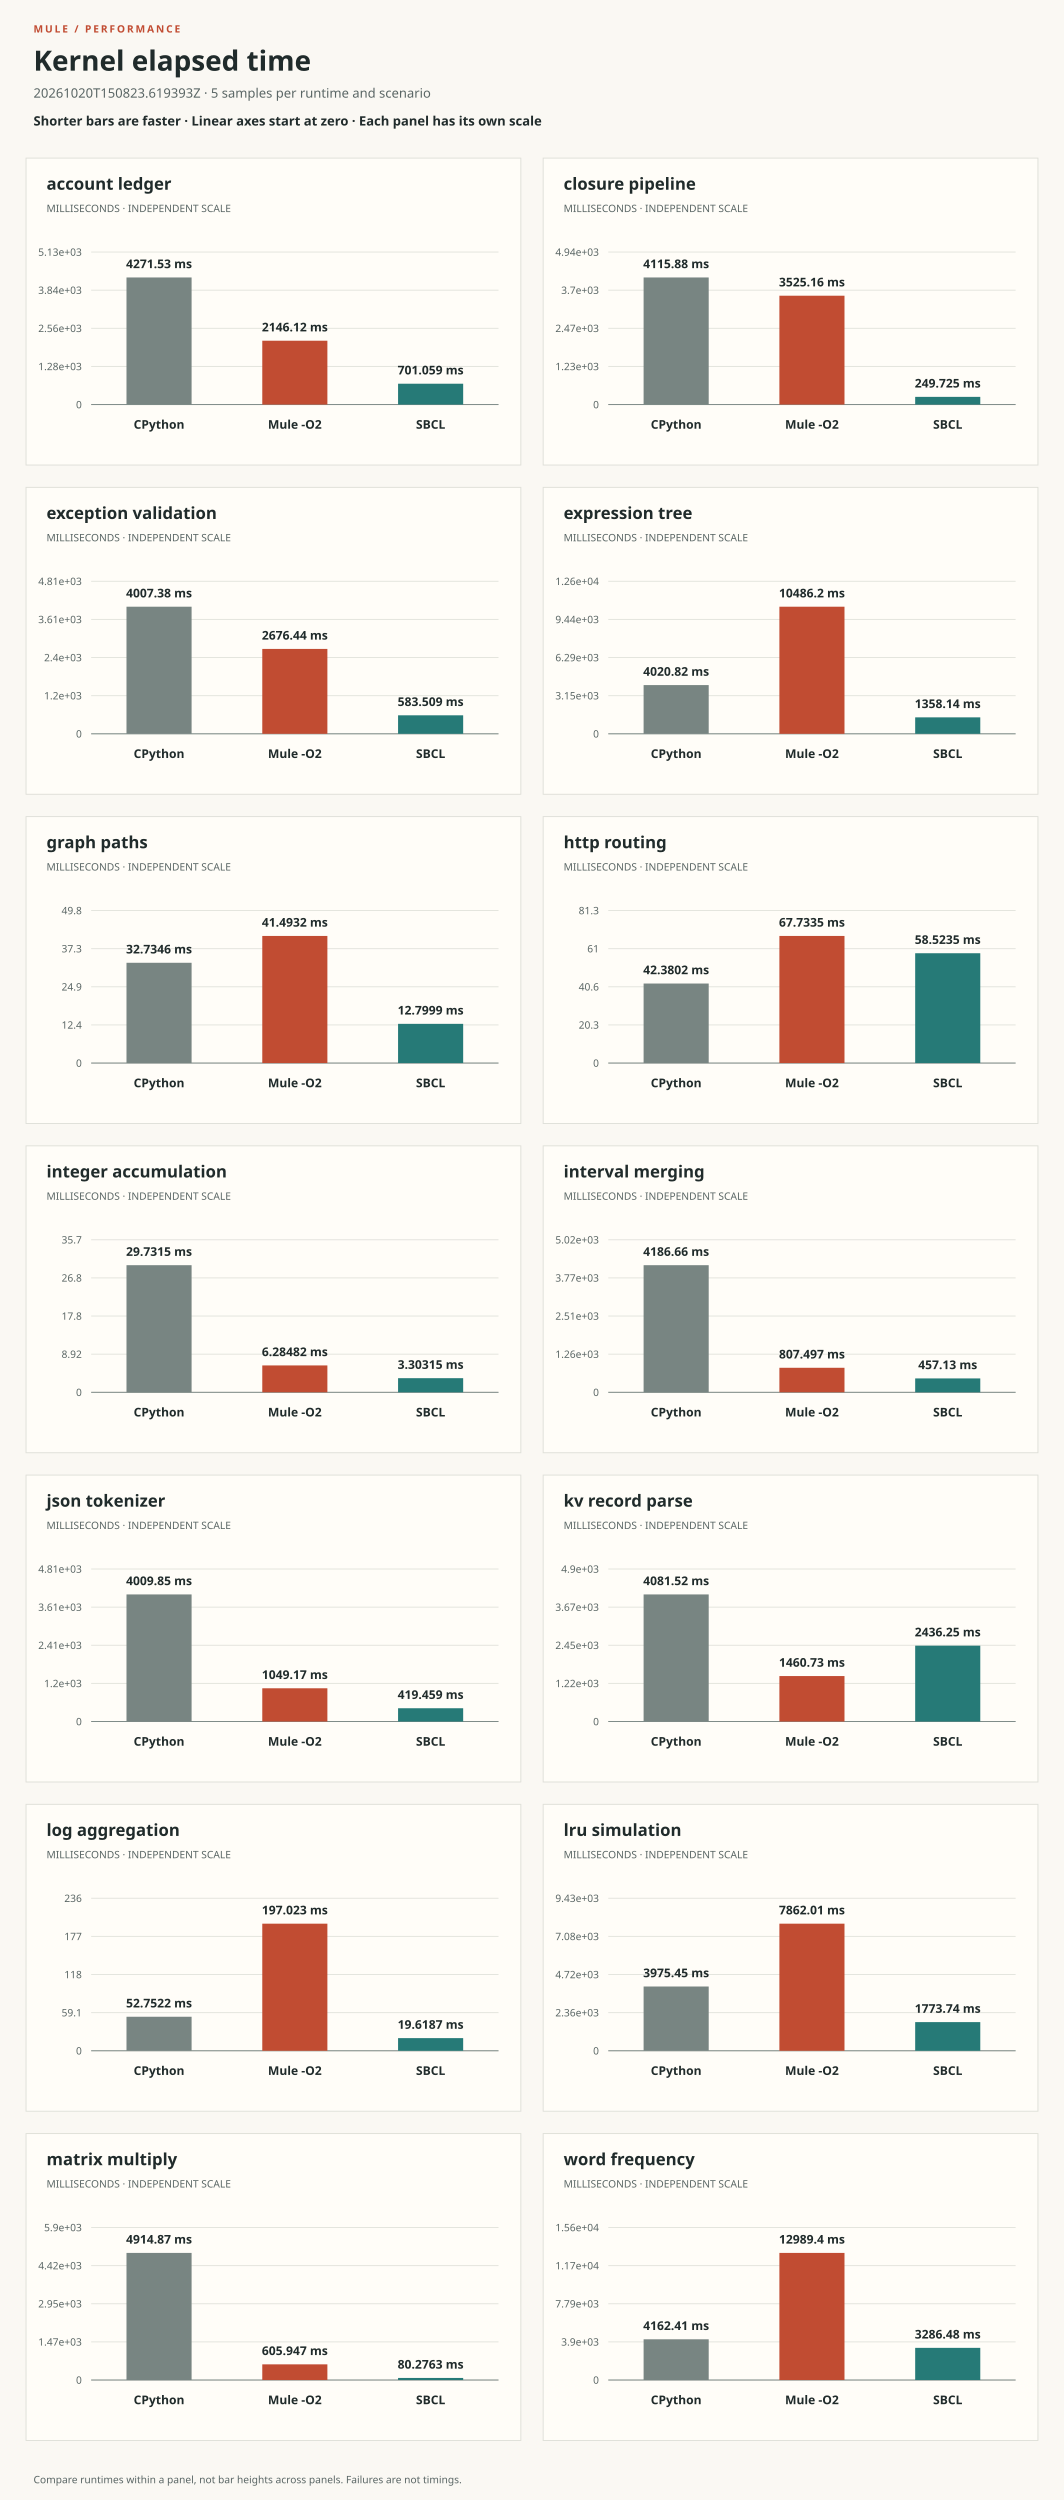
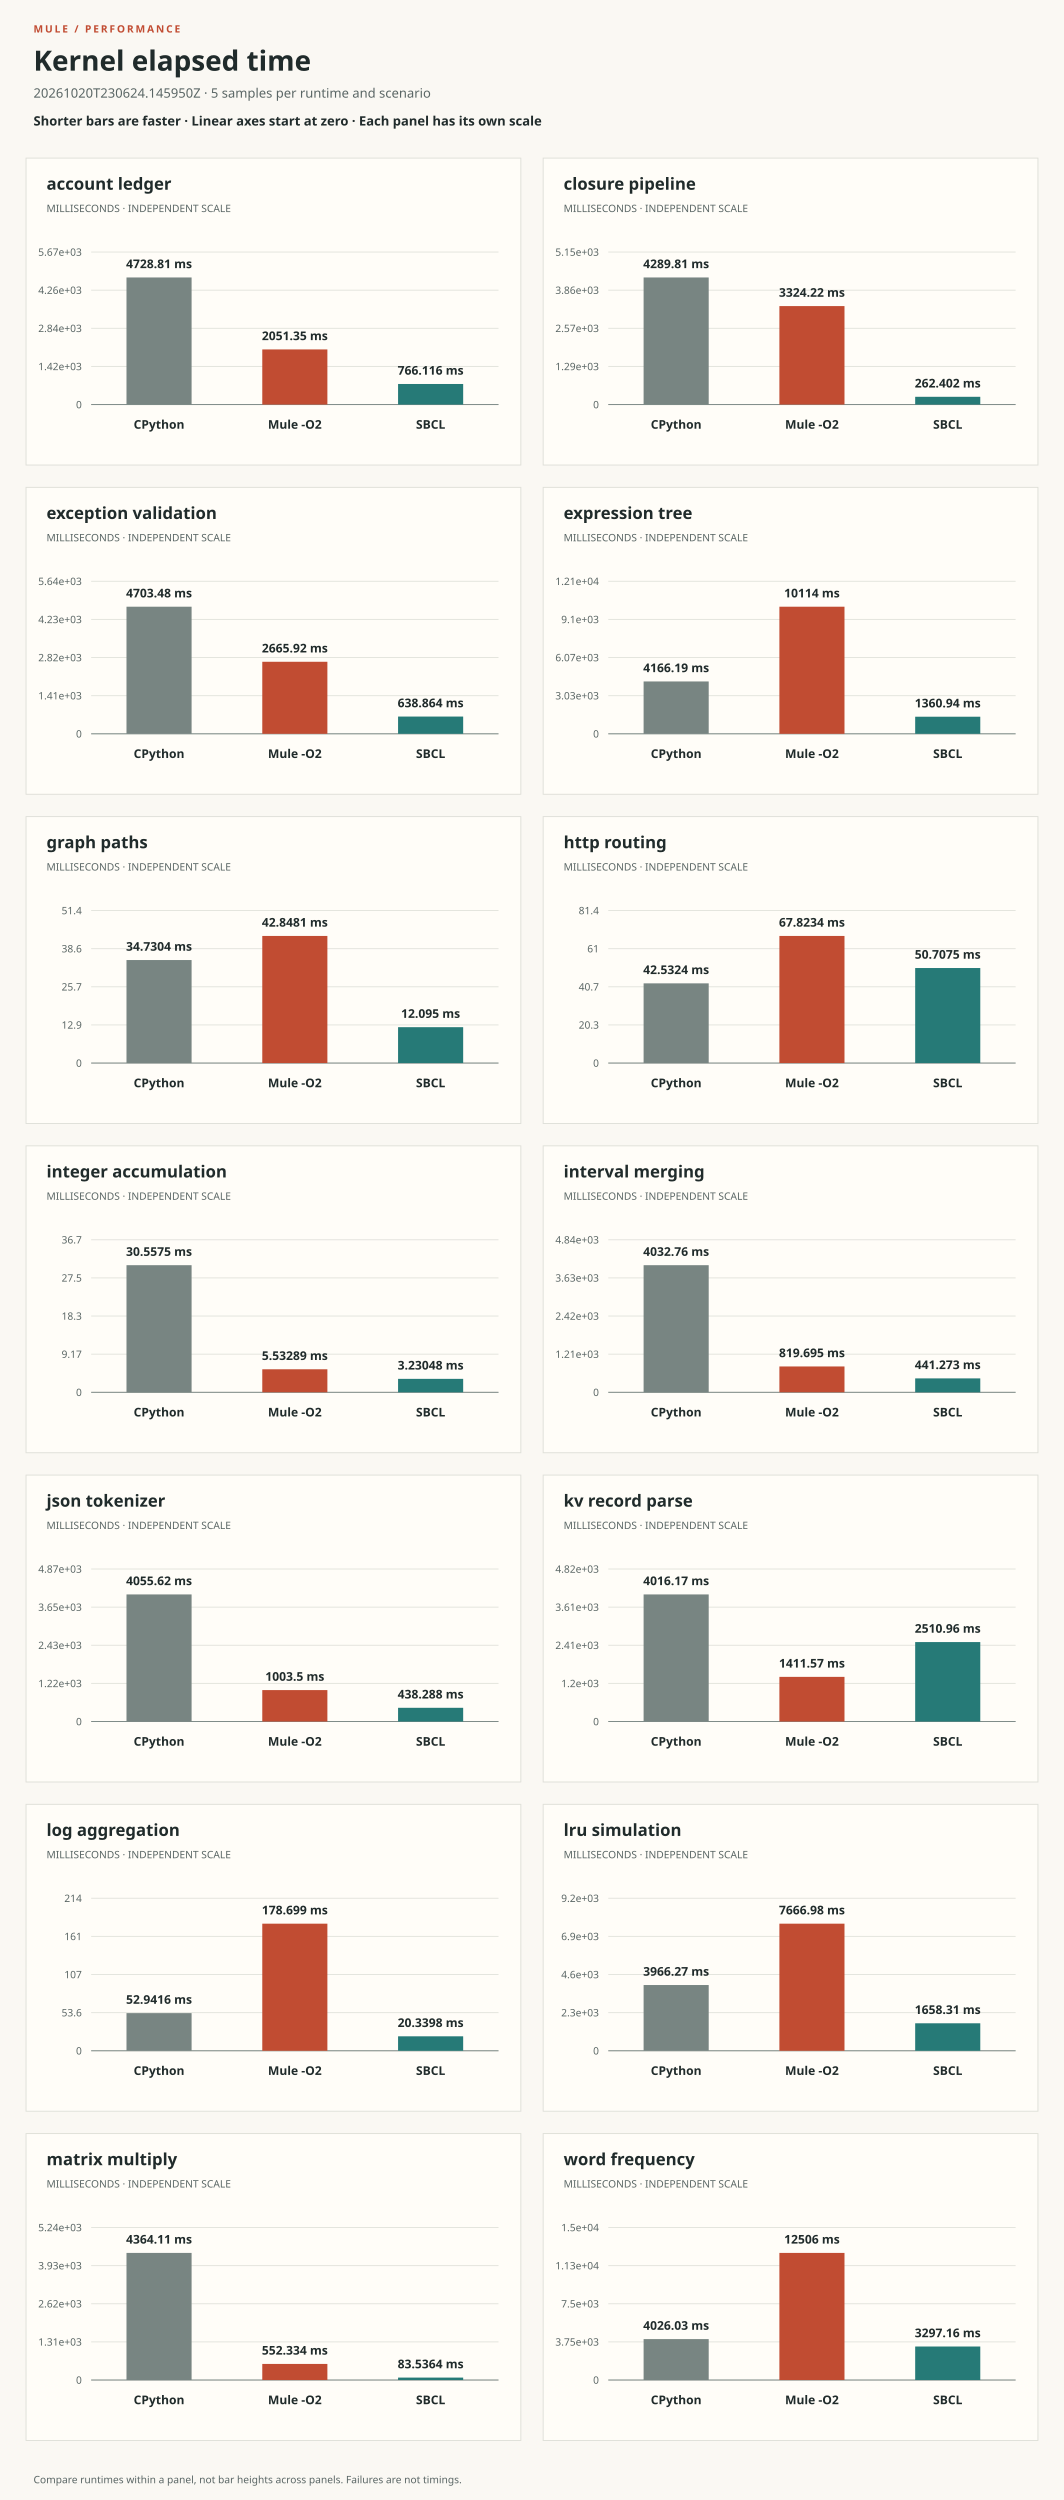
<svg xmlns="http://www.w3.org/2000/svg" viewBox="0 0 1144 2688" role="img" aria-labelledby="title description">
  <rect width="1144" height="2688" fill="#faf8f3" />
  <g font-family="system-ui,sans-serif" fill="#202b2b" font-size="14">
    <text x="36" y="35" font-size="11" font-weight="700" letter-spacing="2" fill="#c14c32">MULE / PERFORMANCE</text>
    <text x="36" y="76" font-size="30" font-weight="650">Kernel elapsed time</text>
-     <text x="36" y="105" fill="#596564">20261020T150823.619393Z · 5 samples per runtime and scenario</text>
+     <text x="36" y="105" fill="#596564">20261020T230624.145950Z · 5 samples per runtime and scenario</text>
    <text x="36" y="135" font-weight="600">Shorter bars are faster · Linear axes start at zero · Each panel has its own scale</text>
    <g data-case="account_ledger">
      <rect x="28" y="170" width="532" height="330" fill="#fffdf8" stroke="#dedfd8" />
      <text x="50" y="204" font-size="18" font-weight="650">account ledger</text>
      <text x="50" y="228" font-size="11" fill="#596564">MILLISECONDS · INDEPENDENT SCALE</text>
      <line x1="98" y1="435.00" x2="536" y2="435.00" stroke="#e2e3dc" />
      <text x="88" y="439.00" font-size="11" fill="#596564" text-anchor="end">0</text>
      <line x1="98" y1="394.00" x2="536" y2="394.00" stroke="#e2e3dc" />
-       <text x="88" y="398.00" font-size="11" fill="#596564" text-anchor="end">1.28e+03</text>
+       <text x="88" y="398.00" font-size="11" fill="#596564" text-anchor="end">1.42e+03</text>
      <line x1="98" y1="353.00" x2="536" y2="353.00" stroke="#e2e3dc" />
-       <text x="88" y="357.00" font-size="11" fill="#596564" text-anchor="end">2.56e+03</text>
+       <text x="88" y="357.00" font-size="11" fill="#596564" text-anchor="end">2.84e+03</text>
      <line x1="98" y1="312.00" x2="536" y2="312.00" stroke="#e2e3dc" />
-       <text x="88" y="316.00" font-size="11" fill="#596564" text-anchor="end">3.84e+03</text>
+       <text x="88" y="316.00" font-size="11" fill="#596564" text-anchor="end">4.26e+03</text>
      <line x1="98" y1="271.00" x2="536" y2="271.00" stroke="#e2e3dc" />
-       <text x="88" y="275.00" font-size="11" fill="#596564" text-anchor="end">5.13e+03</text>
+       <text x="88" y="275.00" font-size="11" fill="#596564" text-anchor="end">5.67e+03</text>
      <line data-zero-y="435" x1="98" y1="435" x2="536" y2="435" stroke="#788582" />
-       <rect data-runtime="cpython" data-ms="4271.5252249035984" x="136.00" y="298.33" width="70.00" height="136.67" fill="#788582" />
-       <text x="171.00" y="288.33" text-anchor="middle" font-size="13" font-weight="650">4271.53 ms</text>
+       <rect data-runtime="cpython" data-ms="4728.8124398328364" x="136.00" y="298.33" width="70.00" height="136.67" fill="#788582" />
+       <text x="171.00" y="288.33" text-anchor="middle" font-size="13" font-weight="650">4728.81 ms</text>
      <text data-runtime="cpython" x="171.00" y="461" text-anchor="middle" font-size="13" font-weight="600">CPython</text>
-       <rect data-runtime="mule-o2" data-ms="2146.1195501033217" x="282.00" y="366.34" width="70.00" height="68.66" fill="#c14c32" />
-       <text x="317.00" y="356.34" text-anchor="middle" font-size="13" font-weight="650">2146.12 ms</text>
+       <rect data-runtime="mule-o2" data-ms="2051.3512869365513" x="282.00" y="375.71" width="70.00" height="59.29" fill="#c14c32" />
+       <text x="317.00" y="365.71" text-anchor="middle" font-size="13" font-weight="650">2051.35 ms</text>
      <text data-runtime="mule-o2" x="317.00" y="461" text-anchor="middle" font-size="13" font-weight="600">Mule -O2</text>
-       <rect data-runtime="sbcl" data-ms="701.05856703594327" x="428.00" y="412.57" width="70.00" height="22.43" fill="#267a77" />
-       <text x="463.00" y="402.57" text-anchor="middle" font-size="13" font-weight="650">701.059 ms</text>
+       <rect data-runtime="sbcl" data-ms="766.11611782573164" x="428.00" y="412.86" width="70.00" height="22.14" fill="#267a77" />
+       <text x="463.00" y="402.86" text-anchor="middle" font-size="13" font-weight="650">766.116 ms</text>
      <text data-runtime="sbcl" x="463.00" y="461" text-anchor="middle" font-size="13" font-weight="600">SBCL</text>
    </g>
    <g data-case="closure_pipeline">
      <rect x="584" y="170" width="532" height="330" fill="#fffdf8" stroke="#dedfd8" />
      <text x="606" y="204" font-size="18" font-weight="650">closure pipeline</text>
      <text x="606" y="228" font-size="11" fill="#596564">MILLISECONDS · INDEPENDENT SCALE</text>
      <line x1="654" y1="435.00" x2="1092" y2="435.00" stroke="#e2e3dc" />
      <text x="644" y="439.00" font-size="11" fill="#596564" text-anchor="end">0</text>
      <line x1="654" y1="394.00" x2="1092" y2="394.00" stroke="#e2e3dc" />
-       <text x="644" y="398.00" font-size="11" fill="#596564" text-anchor="end">1.23e+03</text>
+       <text x="644" y="398.00" font-size="11" fill="#596564" text-anchor="end">1.29e+03</text>
      <line x1="654" y1="353.00" x2="1092" y2="353.00" stroke="#e2e3dc" />
-       <text x="644" y="357.00" font-size="11" fill="#596564" text-anchor="end">2.47e+03</text>
+       <text x="644" y="357.00" font-size="11" fill="#596564" text-anchor="end">2.57e+03</text>
      <line x1="654" y1="312.00" x2="1092" y2="312.00" stroke="#e2e3dc" />
-       <text x="644" y="316.00" font-size="11" fill="#596564" text-anchor="end">3.7e+03</text>
+       <text x="644" y="316.00" font-size="11" fill="#596564" text-anchor="end">3.86e+03</text>
      <line x1="654" y1="271.00" x2="1092" y2="271.00" stroke="#e2e3dc" />
-       <text x="644" y="275.00" font-size="11" fill="#596564" text-anchor="end">4.94e+03</text>
+       <text x="644" y="275.00" font-size="11" fill="#596564" text-anchor="end">5.15e+03</text>
      <line data-zero-y="435" x1="654" y1="435" x2="1092" y2="435" stroke="#788582" />
-       <rect data-runtime="cpython" data-ms="4115.8812739886343" x="692.00" y="298.33" width="70.00" height="136.67" fill="#788582" />
-       <text x="727.00" y="288.33" text-anchor="middle" font-size="13" font-weight="650">4115.88 ms</text>
+       <rect data-runtime="cpython" data-ms="4289.8052709642798" x="692.00" y="298.33" width="70.00" height="136.67" fill="#788582" />
+       <text x="727.00" y="288.33" text-anchor="middle" font-size="13" font-weight="650">4289.81 ms</text>
      <text data-runtime="cpython" x="727.00" y="461" text-anchor="middle" font-size="13" font-weight="600">CPython</text>
-       <rect data-runtime="mule-o2" data-ms="3525.1647389959544" x="838.00" y="317.95" width="70.00" height="117.05" fill="#c14c32" />
-       <text x="873.00" y="307.95" text-anchor="middle" font-size="13" font-weight="650">3525.16 ms</text>
+       <rect data-runtime="mule-o2" data-ms="3324.2221989203244" x="838.00" y="329.10" width="70.00" height="105.90" fill="#c14c32" />
+       <text x="873.00" y="319.10" text-anchor="middle" font-size="13" font-weight="650">3324.22 ms</text>
      <text data-runtime="mule-o2" x="873.00" y="461" text-anchor="middle" font-size="13" font-weight="600">Mule -O2</text>
-       <rect data-runtime="sbcl" data-ms="249.72517718560994" x="984.00" y="426.71" width="70.00" height="8.29" fill="#267a77" />
-       <text x="1019.00" y="416.71" text-anchor="middle" font-size="13" font-weight="650">249.725 ms</text>
+       <rect data-runtime="sbcl" data-ms="262.40209396928549" x="984.00" y="426.64" width="70.00" height="8.36" fill="#267a77" />
+       <text x="1019.00" y="416.64" text-anchor="middle" font-size="13" font-weight="650">262.402 ms</text>
      <text data-runtime="sbcl" x="1019.00" y="461" text-anchor="middle" font-size="13" font-weight="600">SBCL</text>
    </g>
    <g data-case="exception_validation">
      <rect x="28" y="524" width="532" height="330" fill="#fffdf8" stroke="#dedfd8" />
      <text x="50" y="558" font-size="18" font-weight="650">exception validation</text>
      <text x="50" y="582" font-size="11" fill="#596564">MILLISECONDS · INDEPENDENT SCALE</text>
      <line x1="98" y1="789.00" x2="536" y2="789.00" stroke="#e2e3dc" />
      <text x="88" y="793.00" font-size="11" fill="#596564" text-anchor="end">0</text>
      <line x1="98" y1="748.00" x2="536" y2="748.00" stroke="#e2e3dc" />
-       <text x="88" y="752.00" font-size="11" fill="#596564" text-anchor="end">1.2e+03</text>
+       <text x="88" y="752.00" font-size="11" fill="#596564" text-anchor="end">1.41e+03</text>
      <line x1="98" y1="707.00" x2="536" y2="707.00" stroke="#e2e3dc" />
-       <text x="88" y="711.00" font-size="11" fill="#596564" text-anchor="end">2.4e+03</text>
+       <text x="88" y="711.00" font-size="11" fill="#596564" text-anchor="end">2.82e+03</text>
      <line x1="98" y1="666.00" x2="536" y2="666.00" stroke="#e2e3dc" />
-       <text x="88" y="670.00" font-size="11" fill="#596564" text-anchor="end">3.61e+03</text>
+       <text x="88" y="670.00" font-size="11" fill="#596564" text-anchor="end">4.23e+03</text>
      <line x1="98" y1="625.00" x2="536" y2="625.00" stroke="#e2e3dc" />
-       <text x="88" y="629.00" font-size="11" fill="#596564" text-anchor="end">4.81e+03</text>
+       <text x="88" y="629.00" font-size="11" fill="#596564" text-anchor="end">5.64e+03</text>
      <line data-zero-y="789" x1="98" y1="789" x2="536" y2="789" stroke="#788582" />
-       <rect data-runtime="cpython" data-ms="4007.3771451134235" x="136.00" y="652.33" width="70.00" height="136.67" fill="#788582" />
-       <text x="171.00" y="642.33" text-anchor="middle" font-size="13" font-weight="650">4007.38 ms</text>
+       <rect data-runtime="cpython" data-ms="4703.4814020153135" x="136.00" y="652.33" width="70.00" height="136.67" fill="#788582" />
+       <text x="171.00" y="642.33" text-anchor="middle" font-size="13" font-weight="650">4703.48 ms</text>
      <text data-runtime="cpython" x="171.00" y="815" text-anchor="middle" font-size="13" font-weight="600">CPython</text>
-       <rect data-runtime="mule-o2" data-ms="2676.4425758738071" x="282.00" y="697.72" width="70.00" height="91.28" fill="#c14c32" />
-       <text x="317.00" y="687.72" text-anchor="middle" font-size="13" font-weight="650">2676.44 ms</text>
+       <rect data-runtime="mule-o2" data-ms="2665.9192489460111" x="282.00" y="711.54" width="70.00" height="77.46" fill="#c14c32" />
+       <text x="317.00" y="701.54" text-anchor="middle" font-size="13" font-weight="650">2665.92 ms</text>
      <text data-runtime="mule-o2" x="317.00" y="815" text-anchor="middle" font-size="13" font-weight="600">Mule -O2</text>
-       <rect data-runtime="sbcl" data-ms="583.50864611566067" x="428.00" y="769.10" width="70.00" height="19.90" fill="#267a77" />
-       <text x="463.00" y="759.10" text-anchor="middle" font-size="13" font-weight="650">583.509 ms</text>
+       <rect data-runtime="sbcl" data-ms="638.86408088728786" x="428.00" y="770.44" width="70.00" height="18.56" fill="#267a77" />
+       <text x="463.00" y="760.44" text-anchor="middle" font-size="13" font-weight="650">638.864 ms</text>
      <text data-runtime="sbcl" x="463.00" y="815" text-anchor="middle" font-size="13" font-weight="600">SBCL</text>
    </g>
    <g data-case="expression_tree">
      <rect x="584" y="524" width="532" height="330" fill="#fffdf8" stroke="#dedfd8" />
      <text x="606" y="558" font-size="18" font-weight="650">expression tree</text>
      <text x="606" y="582" font-size="11" fill="#596564">MILLISECONDS · INDEPENDENT SCALE</text>
      <line x1="654" y1="789.00" x2="1092" y2="789.00" stroke="#e2e3dc" />
      <text x="644" y="793.00" font-size="11" fill="#596564" text-anchor="end">0</text>
      <line x1="654" y1="748.00" x2="1092" y2="748.00" stroke="#e2e3dc" />
-       <text x="644" y="752.00" font-size="11" fill="#596564" text-anchor="end">3.15e+03</text>
+       <text x="644" y="752.00" font-size="11" fill="#596564" text-anchor="end">3.03e+03</text>
      <line x1="654" y1="707.00" x2="1092" y2="707.00" stroke="#e2e3dc" />
-       <text x="644" y="711.00" font-size="11" fill="#596564" text-anchor="end">6.29e+03</text>
+       <text x="644" y="711.00" font-size="11" fill="#596564" text-anchor="end">6.07e+03</text>
      <line x1="654" y1="666.00" x2="1092" y2="666.00" stroke="#e2e3dc" />
-       <text x="644" y="670.00" font-size="11" fill="#596564" text-anchor="end">9.44e+03</text>
+       <text x="644" y="670.00" font-size="11" fill="#596564" text-anchor="end">9.1e+03</text>
      <line x1="654" y1="625.00" x2="1092" y2="625.00" stroke="#e2e3dc" />
-       <text x="644" y="629.00" font-size="11" fill="#596564" text-anchor="end">1.26e+04</text>
+       <text x="644" y="629.00" font-size="11" fill="#596564" text-anchor="end">1.21e+04</text>
      <line data-zero-y="789" x1="654" y1="789" x2="1092" y2="789" stroke="#788582" />
-       <rect data-runtime="cpython" data-ms="4020.8172630518675" x="692.00" y="736.60" width="70.00" height="52.40" fill="#788582" />
-       <text x="727.00" y="726.60" text-anchor="middle" font-size="13" font-weight="650">4020.82 ms</text>
+       <rect data-runtime="cpython" data-ms="4166.1855271086097" x="692.00" y="732.70" width="70.00" height="56.30" fill="#788582" />
+       <text x="727.00" y="722.70" text-anchor="middle" font-size="13" font-weight="650">4166.19 ms</text>
      <text data-runtime="cpython" x="727.00" y="815" text-anchor="middle" font-size="13" font-weight="600">CPython</text>
-       <rect data-runtime="mule-o2" data-ms="10486.167148919776" x="838.00" y="652.33" width="70.00" height="136.67" fill="#c14c32" />
-       <text x="873.00" y="642.33" text-anchor="middle" font-size="13" font-weight="650">10486.2 ms</text>
+       <rect data-runtime="mule-o2" data-ms="10113.988535944372" x="838.00" y="652.33" width="70.00" height="136.67" fill="#c14c32" />
+       <text x="873.00" y="642.33" text-anchor="middle" font-size="13" font-weight="650">10114 ms</text>
      <text data-runtime="mule-o2" x="873.00" y="815" text-anchor="middle" font-size="13" font-weight="600">Mule -O2</text>
-       <rect data-runtime="sbcl" data-ms="1358.1381370313466" x="984.00" y="771.30" width="70.00" height="17.70" fill="#267a77" />
-       <text x="1019.00" y="761.30" text-anchor="middle" font-size="13" font-weight="650">1358.14 ms</text>
+       <rect data-runtime="sbcl" data-ms="1360.9363189898431" x="984.00" y="770.61" width="70.00" height="18.39" fill="#267a77" />
+       <text x="1019.00" y="760.61" text-anchor="middle" font-size="13" font-weight="650">1360.94 ms</text>
      <text data-runtime="sbcl" x="1019.00" y="815" text-anchor="middle" font-size="13" font-weight="600">SBCL</text>
    </g>
    <g data-case="graph_paths">
      <rect x="28" y="878" width="532" height="330" fill="#fffdf8" stroke="#dedfd8" />
      <text x="50" y="912" font-size="18" font-weight="650">graph paths</text>
      <text x="50" y="936" font-size="11" fill="#596564">MILLISECONDS · INDEPENDENT SCALE</text>
      <line x1="98" y1="1143.00" x2="536" y2="1143.00" stroke="#e2e3dc" />
      <text x="88" y="1147.00" font-size="11" fill="#596564" text-anchor="end">0</text>
      <line x1="98" y1="1102.00" x2="536" y2="1102.00" stroke="#e2e3dc" />
-       <text x="88" y="1106.00" font-size="11" fill="#596564" text-anchor="end">12.4</text>
+       <text x="88" y="1106.00" font-size="11" fill="#596564" text-anchor="end">12.9</text>
      <line x1="98" y1="1061.00" x2="536" y2="1061.00" stroke="#e2e3dc" />
-       <text x="88" y="1065.00" font-size="11" fill="#596564" text-anchor="end">24.9</text>
+       <text x="88" y="1065.00" font-size="11" fill="#596564" text-anchor="end">25.7</text>
      <line x1="98" y1="1020.00" x2="536" y2="1020.00" stroke="#e2e3dc" />
-       <text x="88" y="1024.00" font-size="11" fill="#596564" text-anchor="end">37.3</text>
+       <text x="88" y="1024.00" font-size="11" fill="#596564" text-anchor="end">38.6</text>
      <line x1="98" y1="979.00" x2="536" y2="979.00" stroke="#e2e3dc" />
-       <text x="88" y="983.00" font-size="11" fill="#596564" text-anchor="end">49.8</text>
+       <text x="88" y="983.00" font-size="11" fill="#596564" text-anchor="end">51.4</text>
      <line data-zero-y="1143" x1="98" y1="1143" x2="536" y2="1143" stroke="#788582" />
-       <rect data-runtime="cpython" data-ms="32.734593842178583" x="136.00" y="1035.18" width="70.00" height="107.82" fill="#788582" />
-       <text x="171.00" y="1025.18" text-anchor="middle" font-size="13" font-weight="650">32.7346 ms</text>
+       <rect data-runtime="cpython" data-ms="34.730419982224703" x="136.00" y="1032.23" width="70.00" height="110.77" fill="#788582" />
+       <text x="171.00" y="1022.23" text-anchor="middle" font-size="13" font-weight="650">34.7304 ms</text>
      <text data-runtime="cpython" x="171.00" y="1169" text-anchor="middle" font-size="13" font-weight="600">CPython</text>
-       <rect data-runtime="mule-o2" data-ms="41.493166936561465" x="282.00" y="1006.33" width="70.00" height="136.67" fill="#c14c32" />
-       <text x="317.00" y="996.33" text-anchor="middle" font-size="13" font-weight="650">41.4932 ms</text>
+       <rect data-runtime="mule-o2" data-ms="42.848066193982959" x="282.00" y="1006.33" width="70.00" height="136.67" fill="#c14c32" />
+       <text x="317.00" y="996.33" text-anchor="middle" font-size="13" font-weight="650">42.8481 ms</text>
      <text data-runtime="mule-o2" x="317.00" y="1169" text-anchor="middle" font-size="13" font-weight="600">Mule -O2</text>
-       <rect data-runtime="sbcl" data-ms="12.799874180927873" x="428.00" y="1100.84" width="70.00" height="42.16" fill="#267a77" />
-       <text x="463.00" y="1090.84" text-anchor="middle" font-size="13" font-weight="650">12.7999 ms</text>
+       <rect data-runtime="sbcl" data-ms="12.094964971765876" x="428.00" y="1104.42" width="70.00" height="38.58" fill="#267a77" />
+       <text x="463.00" y="1094.42" text-anchor="middle" font-size="13" font-weight="650">12.095 ms</text>
      <text data-runtime="sbcl" x="463.00" y="1169" text-anchor="middle" font-size="13" font-weight="600">SBCL</text>
    </g>
    <g data-case="http_routing">
      <rect x="584" y="878" width="532" height="330" fill="#fffdf8" stroke="#dedfd8" />
      <text x="606" y="912" font-size="18" font-weight="650">http routing</text>
      <text x="606" y="936" font-size="11" fill="#596564">MILLISECONDS · INDEPENDENT SCALE</text>
      <line x1="654" y1="1143.00" x2="1092" y2="1143.00" stroke="#e2e3dc" />
      <text x="644" y="1147.00" font-size="11" fill="#596564" text-anchor="end">0</text>
      <line x1="654" y1="1102.00" x2="1092" y2="1102.00" stroke="#e2e3dc" />
      <text x="644" y="1106.00" font-size="11" fill="#596564" text-anchor="end">20.3</text>
      <line x1="654" y1="1061.00" x2="1092" y2="1061.00" stroke="#e2e3dc" />
-       <text x="644" y="1065.00" font-size="11" fill="#596564" text-anchor="end">40.6</text>
+       <text x="644" y="1065.00" font-size="11" fill="#596564" text-anchor="end">40.7</text>
      <line x1="654" y1="1020.00" x2="1092" y2="1020.00" stroke="#e2e3dc" />
      <text x="644" y="1024.00" font-size="11" fill="#596564" text-anchor="end">61</text>
      <line x1="654" y1="979.00" x2="1092" y2="979.00" stroke="#e2e3dc" />
-       <text x="644" y="983.00" font-size="11" fill="#596564" text-anchor="end">81.3</text>
+       <text x="644" y="983.00" font-size="11" fill="#596564" text-anchor="end">81.4</text>
      <line data-zero-y="1143" x1="654" y1="1143" x2="1092" y2="1143" stroke="#788582" />
-       <rect data-runtime="cpython" data-ms="42.380159953609109" x="692.00" y="1057.49" width="70.00" height="85.51" fill="#788582" />
-       <text x="727.00" y="1047.49" text-anchor="middle" font-size="13" font-weight="650">42.3802 ms</text>
+       <rect data-runtime="cpython" data-ms="42.532376013696194" x="692.00" y="1057.30" width="70.00" height="85.70" fill="#788582" />
+       <text x="727.00" y="1047.30" text-anchor="middle" font-size="13" font-weight="650">42.5324 ms</text>
      <text data-runtime="cpython" x="727.00" y="1169" text-anchor="middle" font-size="13" font-weight="600">CPython</text>
-       <rect data-runtime="mule-o2" data-ms="67.733515985310078" x="838.00" y="1006.33" width="70.00" height="136.67" fill="#c14c32" />
-       <text x="873.00" y="996.33" text-anchor="middle" font-size="13" font-weight="650">67.7335 ms</text>
+       <rect data-runtime="mule-o2" data-ms="67.823413060978055" x="838.00" y="1006.33" width="70.00" height="136.67" fill="#c14c32" />
+       <text x="873.00" y="996.33" text-anchor="middle" font-size="13" font-weight="650">67.8234 ms</text>
      <text data-runtime="mule-o2" x="873.00" y="1169" text-anchor="middle" font-size="13" font-weight="600">Mule -O2</text>
-       <rect data-runtime="sbcl" data-ms="58.523527113720775" x="984.00" y="1024.92" width="70.00" height="118.08" fill="#267a77" />
-       <text x="1019.00" y="1014.92" text-anchor="middle" font-size="13" font-weight="650">58.5235 ms</text>
+       <rect data-runtime="sbcl" data-ms="50.707518123090267" x="984.00" y="1040.82" width="70.00" height="102.18" fill="#267a77" />
+       <text x="1019.00" y="1030.82" text-anchor="middle" font-size="13" font-weight="650">50.7075 ms</text>
      <text data-runtime="sbcl" x="1019.00" y="1169" text-anchor="middle" font-size="13" font-weight="600">SBCL</text>
    </g>
    <g data-case="integer_accumulation">
      <rect x="28" y="1232" width="532" height="330" fill="#fffdf8" stroke="#dedfd8" />
      <text x="50" y="1266" font-size="18" font-weight="650">integer accumulation</text>
      <text x="50" y="1290" font-size="11" fill="#596564">MILLISECONDS · INDEPENDENT SCALE</text>
      <line x1="98" y1="1497.00" x2="536" y2="1497.00" stroke="#e2e3dc" />
      <text x="88" y="1501.00" font-size="11" fill="#596564" text-anchor="end">0</text>
      <line x1="98" y1="1456.00" x2="536" y2="1456.00" stroke="#e2e3dc" />
-       <text x="88" y="1460.00" font-size="11" fill="#596564" text-anchor="end">8.92</text>
+       <text x="88" y="1460.00" font-size="11" fill="#596564" text-anchor="end">9.17</text>
      <line x1="98" y1="1415.00" x2="536" y2="1415.00" stroke="#e2e3dc" />
-       <text x="88" y="1419.00" font-size="11" fill="#596564" text-anchor="end">17.8</text>
+       <text x="88" y="1419.00" font-size="11" fill="#596564" text-anchor="end">18.3</text>
      <line x1="98" y1="1374.00" x2="536" y2="1374.00" stroke="#e2e3dc" />
-       <text x="88" y="1378.00" font-size="11" fill="#596564" text-anchor="end">26.8</text>
+       <text x="88" y="1378.00" font-size="11" fill="#596564" text-anchor="end">27.5</text>
      <line x1="98" y1="1333.00" x2="536" y2="1333.00" stroke="#e2e3dc" />
-       <text x="88" y="1337.00" font-size="11" fill="#596564" text-anchor="end">35.7</text>
+       <text x="88" y="1337.00" font-size="11" fill="#596564" text-anchor="end">36.7</text>
      <line data-zero-y="1497" x1="98" y1="1497" x2="536" y2="1497" stroke="#788582" />
-       <rect data-runtime="cpython" data-ms="29.731521150097251" x="136.00" y="1360.33" width="70.00" height="136.67" fill="#788582" />
-       <text x="171.00" y="1350.33" text-anchor="middle" font-size="13" font-weight="650">29.7315 ms</text>
+       <rect data-runtime="cpython" data-ms="30.557464808225632" x="136.00" y="1360.33" width="70.00" height="136.67" fill="#788582" />
+       <text x="171.00" y="1350.33" text-anchor="middle" font-size="13" font-weight="650">30.5575 ms</text>
      <text data-runtime="cpython" x="171.00" y="1523" text-anchor="middle" font-size="13" font-weight="600">CPython</text>
-       <rect data-runtime="mule-o2" data-ms="6.2848208472132683" x="282.00" y="1468.11" width="70.00" height="28.89" fill="#c14c32" />
-       <text x="317.00" y="1458.11" text-anchor="middle" font-size="13" font-weight="650">6.28482 ms</text>
+       <rect data-runtime="mule-o2" data-ms="5.5328861344605684" x="282.00" y="1472.25" width="70.00" height="24.75" fill="#c14c32" />
+       <text x="317.00" y="1462.25" text-anchor="middle" font-size="13" font-weight="650">5.53289 ms</text>
      <text data-runtime="mule-o2" x="317.00" y="1523" text-anchor="middle" font-size="13" font-weight="600">Mule -O2</text>
-       <rect data-runtime="sbcl" data-ms="3.3031469210982323" x="428.00" y="1481.82" width="70.00" height="15.18" fill="#267a77" />
-       <text x="463.00" y="1471.82" text-anchor="middle" font-size="13" font-weight="650">3.30315 ms</text>
+       <rect data-runtime="sbcl" data-ms="3.2304751221090555" x="428.00" y="1482.55" width="70.00" height="14.45" fill="#267a77" />
+       <text x="463.00" y="1472.55" text-anchor="middle" font-size="13" font-weight="650">3.23048 ms</text>
      <text data-runtime="sbcl" x="463.00" y="1523" text-anchor="middle" font-size="13" font-weight="600">SBCL</text>
    </g>
    <g data-case="interval_merging">
      <rect x="584" y="1232" width="532" height="330" fill="#fffdf8" stroke="#dedfd8" />
      <text x="606" y="1266" font-size="18" font-weight="650">interval merging</text>
      <text x="606" y="1290" font-size="11" fill="#596564">MILLISECONDS · INDEPENDENT SCALE</text>
      <line x1="654" y1="1497.00" x2="1092" y2="1497.00" stroke="#e2e3dc" />
      <text x="644" y="1501.00" font-size="11" fill="#596564" text-anchor="end">0</text>
      <line x1="654" y1="1456.00" x2="1092" y2="1456.00" stroke="#e2e3dc" />
-       <text x="644" y="1460.00" font-size="11" fill="#596564" text-anchor="end">1.26e+03</text>
+       <text x="644" y="1460.00" font-size="11" fill="#596564" text-anchor="end">1.21e+03</text>
      <line x1="654" y1="1415.00" x2="1092" y2="1415.00" stroke="#e2e3dc" />
-       <text x="644" y="1419.00" font-size="11" fill="#596564" text-anchor="end">2.51e+03</text>
+       <text x="644" y="1419.00" font-size="11" fill="#596564" text-anchor="end">2.42e+03</text>
      <line x1="654" y1="1374.00" x2="1092" y2="1374.00" stroke="#e2e3dc" />
-       <text x="644" y="1378.00" font-size="11" fill="#596564" text-anchor="end">3.77e+03</text>
+       <text x="644" y="1378.00" font-size="11" fill="#596564" text-anchor="end">3.63e+03</text>
      <line x1="654" y1="1333.00" x2="1092" y2="1333.00" stroke="#e2e3dc" />
-       <text x="644" y="1337.00" font-size="11" fill="#596564" text-anchor="end">5.02e+03</text>
+       <text x="644" y="1337.00" font-size="11" fill="#596564" text-anchor="end">4.84e+03</text>
      <line data-zero-y="1497" x1="654" y1="1497" x2="1092" y2="1497" stroke="#788582" />
-       <rect data-runtime="cpython" data-ms="4186.6637249477208" x="692.00" y="1360.33" width="70.00" height="136.67" fill="#788582" />
-       <text x="727.00" y="1350.33" text-anchor="middle" font-size="13" font-weight="650">4186.66 ms</text>
+       <rect data-runtime="cpython" data-ms="4032.7565597835928" x="692.00" y="1360.33" width="70.00" height="136.67" fill="#788582" />
+       <text x="727.00" y="1350.33" text-anchor="middle" font-size="13" font-weight="650">4032.76 ms</text>
      <text data-runtime="cpython" x="727.00" y="1523" text-anchor="middle" font-size="13" font-weight="600">CPython</text>
-       <rect data-runtime="mule-o2" data-ms="807.49672302044928" x="838.00" y="1470.64" width="70.00" height="26.36" fill="#c14c32" />
-       <text x="873.00" y="1460.64" text-anchor="middle" font-size="13" font-weight="650">807.497 ms</text>
+       <rect data-runtime="mule-o2" data-ms="819.69534186646342" x="838.00" y="1469.22" width="70.00" height="27.78" fill="#c14c32" />
+       <text x="873.00" y="1459.22" text-anchor="middle" font-size="13" font-weight="650">819.695 ms</text>
      <text data-runtime="mule-o2" x="873.00" y="1523" text-anchor="middle" font-size="13" font-weight="600">Mule -O2</text>
-       <rect data-runtime="sbcl" data-ms="457.1304100099951" x="984.00" y="1482.08" width="70.00" height="14.92" fill="#267a77" />
-       <text x="1019.00" y="1472.08" text-anchor="middle" font-size="13" font-weight="650">457.13 ms</text>
+       <rect data-runtime="sbcl" data-ms="441.2732869386673" x="984.00" y="1482.05" width="70.00" height="14.95" fill="#267a77" />
+       <text x="1019.00" y="1472.05" text-anchor="middle" font-size="13" font-weight="650">441.273 ms</text>
      <text data-runtime="sbcl" x="1019.00" y="1523" text-anchor="middle" font-size="13" font-weight="600">SBCL</text>
    </g>
    <g data-case="json_tokenizer">
      <rect x="28" y="1586" width="532" height="330" fill="#fffdf8" stroke="#dedfd8" />
      <text x="50" y="1620" font-size="18" font-weight="650">json tokenizer</text>
      <text x="50" y="1644" font-size="11" fill="#596564">MILLISECONDS · INDEPENDENT SCALE</text>
      <line x1="98" y1="1851.00" x2="536" y2="1851.00" stroke="#e2e3dc" />
      <text x="88" y="1855.00" font-size="11" fill="#596564" text-anchor="end">0</text>
      <line x1="98" y1="1810.00" x2="536" y2="1810.00" stroke="#e2e3dc" />
-       <text x="88" y="1814.00" font-size="11" fill="#596564" text-anchor="end">1.2e+03</text>
+       <text x="88" y="1814.00" font-size="11" fill="#596564" text-anchor="end">1.22e+03</text>
      <line x1="98" y1="1769.00" x2="536" y2="1769.00" stroke="#e2e3dc" />
-       <text x="88" y="1773.00" font-size="11" fill="#596564" text-anchor="end">2.41e+03</text>
+       <text x="88" y="1773.00" font-size="11" fill="#596564" text-anchor="end">2.43e+03</text>
      <line x1="98" y1="1728.00" x2="536" y2="1728.00" stroke="#e2e3dc" />
-       <text x="88" y="1732.00" font-size="11" fill="#596564" text-anchor="end">3.61e+03</text>
+       <text x="88" y="1732.00" font-size="11" fill="#596564" text-anchor="end">3.65e+03</text>
      <line x1="98" y1="1687.00" x2="536" y2="1687.00" stroke="#e2e3dc" />
-       <text x="88" y="1691.00" font-size="11" fill="#596564" text-anchor="end">4.81e+03</text>
+       <text x="88" y="1691.00" font-size="11" fill="#596564" text-anchor="end">4.87e+03</text>
      <line data-zero-y="1851" x1="98" y1="1851" x2="536" y2="1851" stroke="#788582" />
-       <rect data-runtime="cpython" data-ms="4009.8480330780149" x="136.00" y="1714.33" width="70.00" height="136.67" fill="#788582" />
-       <text x="171.00" y="1704.33" text-anchor="middle" font-size="13" font-weight="650">4009.85 ms</text>
+       <rect data-runtime="cpython" data-ms="4055.618260987103" x="136.00" y="1714.33" width="70.00" height="136.67" fill="#788582" />
+       <text x="171.00" y="1704.33" text-anchor="middle" font-size="13" font-weight="650">4055.62 ms</text>
      <text data-runtime="cpython" x="171.00" y="1877" text-anchor="middle" font-size="13" font-weight="600">CPython</text>
-       <rect data-runtime="mule-o2" data-ms="1049.1683629807085" x="282.00" y="1815.24" width="70.00" height="35.76" fill="#c14c32" />
-       <text x="317.00" y="1805.24" text-anchor="middle" font-size="13" font-weight="650">1049.17 ms</text>
+       <rect data-runtime="mule-o2" data-ms="1003.504048101604" x="282.00" y="1817.18" width="70.00" height="33.82" fill="#c14c32" />
+       <text x="317.00" y="1807.18" text-anchor="middle" font-size="13" font-weight="650">1003.5 ms</text>
      <text data-runtime="mule-o2" x="317.00" y="1877" text-anchor="middle" font-size="13" font-weight="600">Mule -O2</text>
-       <rect data-runtime="sbcl" data-ms="419.45944796316326" x="428.00" y="1836.70" width="70.00" height="14.30" fill="#267a77" />
-       <text x="463.00" y="1826.70" text-anchor="middle" font-size="13" font-weight="650">419.459 ms</text>
+       <rect data-runtime="sbcl" data-ms="438.28780413605273" x="428.00" y="1836.23" width="70.00" height="14.77" fill="#267a77" />
+       <text x="463.00" y="1826.23" text-anchor="middle" font-size="13" font-weight="650">438.288 ms</text>
      <text data-runtime="sbcl" x="463.00" y="1877" text-anchor="middle" font-size="13" font-weight="600">SBCL</text>
    </g>
    <g data-case="kv_record_parse">
      <rect x="584" y="1586" width="532" height="330" fill="#fffdf8" stroke="#dedfd8" />
      <text x="606" y="1620" font-size="18" font-weight="650">kv record parse</text>
      <text x="606" y="1644" font-size="11" fill="#596564">MILLISECONDS · INDEPENDENT SCALE</text>
      <line x1="654" y1="1851.00" x2="1092" y2="1851.00" stroke="#e2e3dc" />
      <text x="644" y="1855.00" font-size="11" fill="#596564" text-anchor="end">0</text>
      <line x1="654" y1="1810.00" x2="1092" y2="1810.00" stroke="#e2e3dc" />
-       <text x="644" y="1814.00" font-size="11" fill="#596564" text-anchor="end">1.22e+03</text>
+       <text x="644" y="1814.00" font-size="11" fill="#596564" text-anchor="end">1.2e+03</text>
      <line x1="654" y1="1769.00" x2="1092" y2="1769.00" stroke="#e2e3dc" />
-       <text x="644" y="1773.00" font-size="11" fill="#596564" text-anchor="end">2.45e+03</text>
+       <text x="644" y="1773.00" font-size="11" fill="#596564" text-anchor="end">2.41e+03</text>
      <line x1="654" y1="1728.00" x2="1092" y2="1728.00" stroke="#e2e3dc" />
-       <text x="644" y="1732.00" font-size="11" fill="#596564" text-anchor="end">3.67e+03</text>
+       <text x="644" y="1732.00" font-size="11" fill="#596564" text-anchor="end">3.61e+03</text>
      <line x1="654" y1="1687.00" x2="1092" y2="1687.00" stroke="#e2e3dc" />
-       <text x="644" y="1691.00" font-size="11" fill="#596564" text-anchor="end">4.9e+03</text>
+       <text x="644" y="1691.00" font-size="11" fill="#596564" text-anchor="end">4.82e+03</text>
      <line data-zero-y="1851" x1="654" y1="1851" x2="1092" y2="1851" stroke="#788582" />
-       <rect data-runtime="cpython" data-ms="4081.5190509893" x="692.00" y="1714.33" width="70.00" height="136.67" fill="#788582" />
-       <text x="727.00" y="1704.33" text-anchor="middle" font-size="13" font-weight="650">4081.52 ms</text>
+       <rect data-runtime="cpython" data-ms="4016.1696479190141" x="692.00" y="1714.33" width="70.00" height="136.67" fill="#788582" />
+       <text x="727.00" y="1704.33" text-anchor="middle" font-size="13" font-weight="650">4016.17 ms</text>
      <text data-runtime="cpython" x="727.00" y="1877" text-anchor="middle" font-size="13" font-weight="600">CPython</text>
-       <rect data-runtime="mule-o2" data-ms="1460.7259680051357" x="838.00" y="1802.09" width="70.00" height="48.91" fill="#c14c32" />
-       <text x="873.00" y="1792.09" text-anchor="middle" font-size="13" font-weight="650">1460.73 ms</text>
+       <rect data-runtime="mule-o2" data-ms="1411.5659291855991" x="838.00" y="1802.97" width="70.00" height="48.03" fill="#c14c32" />
+       <text x="873.00" y="1792.97" text-anchor="middle" font-size="13" font-weight="650">1411.57 ms</text>
      <text data-runtime="mule-o2" x="873.00" y="1877" text-anchor="middle" font-size="13" font-weight="600">Mule -O2</text>
-       <rect data-runtime="sbcl" data-ms="2436.2514449749142" x="984.00" y="1769.42" width="70.00" height="81.58" fill="#267a77" />
-       <text x="1019.00" y="1759.42" text-anchor="middle" font-size="13" font-weight="650">2436.25 ms</text>
+       <rect data-runtime="sbcl" data-ms="2510.9583570156246" x="984.00" y="1765.55" width="70.00" height="85.45" fill="#267a77" />
+       <text x="1019.00" y="1755.55" text-anchor="middle" font-size="13" font-weight="650">2510.96 ms</text>
      <text data-runtime="sbcl" x="1019.00" y="1877" text-anchor="middle" font-size="13" font-weight="600">SBCL</text>
    </g>
    <g data-case="log_aggregation">
      <rect x="28" y="1940" width="532" height="330" fill="#fffdf8" stroke="#dedfd8" />
      <text x="50" y="1974" font-size="18" font-weight="650">log aggregation</text>
      <text x="50" y="1998" font-size="11" fill="#596564">MILLISECONDS · INDEPENDENT SCALE</text>
      <line x1="98" y1="2205.00" x2="536" y2="2205.00" stroke="#e2e3dc" />
      <text x="88" y="2209.00" font-size="11" fill="#596564" text-anchor="end">0</text>
      <line x1="98" y1="2164.00" x2="536" y2="2164.00" stroke="#e2e3dc" />
-       <text x="88" y="2168.00" font-size="11" fill="#596564" text-anchor="end">59.1</text>
+       <text x="88" y="2168.00" font-size="11" fill="#596564" text-anchor="end">53.6</text>
      <line x1="98" y1="2123.00" x2="536" y2="2123.00" stroke="#e2e3dc" />
-       <text x="88" y="2127.00" font-size="11" fill="#596564" text-anchor="end">118</text>
+       <text x="88" y="2127.00" font-size="11" fill="#596564" text-anchor="end">107</text>
      <line x1="98" y1="2082.00" x2="536" y2="2082.00" stroke="#e2e3dc" />
-       <text x="88" y="2086.00" font-size="11" fill="#596564" text-anchor="end">177</text>
+       <text x="88" y="2086.00" font-size="11" fill="#596564" text-anchor="end">161</text>
      <line x1="98" y1="2041.00" x2="536" y2="2041.00" stroke="#e2e3dc" />
-       <text x="88" y="2045.00" font-size="11" fill="#596564" text-anchor="end">236</text>
+       <text x="88" y="2045.00" font-size="11" fill="#596564" text-anchor="end">214</text>
      <line data-zero-y="2205" x1="98" y1="2205" x2="536" y2="2205" stroke="#788582" />
-       <rect data-runtime="cpython" data-ms="52.752177929505706" x="136.00" y="2168.41" width="70.00" height="36.59" fill="#788582" />
-       <text x="171.00" y="2158.41" text-anchor="middle" font-size="13" font-weight="650">52.7522 ms</text>
+       <rect data-runtime="cpython" data-ms="52.941577043384314" x="136.00" y="2164.51" width="70.00" height="40.49" fill="#788582" />
+       <text x="171.00" y="2154.51" text-anchor="middle" font-size="13" font-weight="650">52.9416 ms</text>
      <text data-runtime="cpython" x="171.00" y="2231" text-anchor="middle" font-size="13" font-weight="600">CPython</text>
-       <rect data-runtime="mule-o2" data-ms="197.0227649435401" x="282.00" y="2068.33" width="70.00" height="136.67" fill="#c14c32" />
-       <text x="317.00" y="2058.33" text-anchor="middle" font-size="13" font-weight="650">197.023 ms</text>
+       <rect data-runtime="mule-o2" data-ms="178.69929596781731" x="282.00" y="2068.33" width="70.00" height="136.67" fill="#c14c32" />
+       <text x="317.00" y="2058.33" text-anchor="middle" font-size="13" font-weight="650">178.699 ms</text>
      <text data-runtime="mule-o2" x="317.00" y="2231" text-anchor="middle" font-size="13" font-weight="600">Mule -O2</text>
-       <rect data-runtime="sbcl" data-ms="19.61869397200644" x="428.00" y="2191.39" width="70.00" height="13.61" fill="#267a77" />
-       <text x="463.00" y="2181.39" text-anchor="middle" font-size="13" font-weight="650">19.6187 ms</text>
+       <rect data-runtime="sbcl" data-ms="20.339844049885869" x="428.00" y="2189.44" width="70.00" height="15.56" fill="#267a77" />
+       <text x="463.00" y="2179.44" text-anchor="middle" font-size="13" font-weight="650">20.3398 ms</text>
      <text data-runtime="sbcl" x="463.00" y="2231" text-anchor="middle" font-size="13" font-weight="600">SBCL</text>
    </g>
    <g data-case="lru_simulation">
      <rect x="584" y="1940" width="532" height="330" fill="#fffdf8" stroke="#dedfd8" />
      <text x="606" y="1974" font-size="18" font-weight="650">lru simulation</text>
      <text x="606" y="1998" font-size="11" fill="#596564">MILLISECONDS · INDEPENDENT SCALE</text>
      <line x1="654" y1="2205.00" x2="1092" y2="2205.00" stroke="#e2e3dc" />
      <text x="644" y="2209.00" font-size="11" fill="#596564" text-anchor="end">0</text>
      <line x1="654" y1="2164.00" x2="1092" y2="2164.00" stroke="#e2e3dc" />
-       <text x="644" y="2168.00" font-size="11" fill="#596564" text-anchor="end">2.36e+03</text>
+       <text x="644" y="2168.00" font-size="11" fill="#596564" text-anchor="end">2.3e+03</text>
      <line x1="654" y1="2123.00" x2="1092" y2="2123.00" stroke="#e2e3dc" />
-       <text x="644" y="2127.00" font-size="11" fill="#596564" text-anchor="end">4.72e+03</text>
+       <text x="644" y="2127.00" font-size="11" fill="#596564" text-anchor="end">4.6e+03</text>
      <line x1="654" y1="2082.00" x2="1092" y2="2082.00" stroke="#e2e3dc" />
-       <text x="644" y="2086.00" font-size="11" fill="#596564" text-anchor="end">7.08e+03</text>
+       <text x="644" y="2086.00" font-size="11" fill="#596564" text-anchor="end">6.9e+03</text>
      <line x1="654" y1="2041.00" x2="1092" y2="2041.00" stroke="#e2e3dc" />
-       <text x="644" y="2045.00" font-size="11" fill="#596564" text-anchor="end">9.43e+03</text>
+       <text x="644" y="2045.00" font-size="11" fill="#596564" text-anchor="end">9.2e+03</text>
      <line data-zero-y="2205" x1="654" y1="2205" x2="1092" y2="2205" stroke="#788582" />
-       <rect data-runtime="cpython" data-ms="3975.4478039685637" x="692.00" y="2135.89" width="70.00" height="69.11" fill="#788582" />
-       <text x="727.00" y="2125.89" text-anchor="middle" font-size="13" font-weight="650">3975.45 ms</text>
+       <rect data-runtime="cpython" data-ms="3966.2725569214672" x="692.00" y="2134.30" width="70.00" height="70.70" fill="#788582" />
+       <text x="727.00" y="2124.30" text-anchor="middle" font-size="13" font-weight="650">3966.27 ms</text>
      <text data-runtime="cpython" x="727.00" y="2231" text-anchor="middle" font-size="13" font-weight="600">CPython</text>
-       <rect data-runtime="mule-o2" data-ms="7862.0110719930381" x="838.00" y="2068.33" width="70.00" height="136.67" fill="#c14c32" />
-       <text x="873.00" y="2058.33" text-anchor="middle" font-size="13" font-weight="650">7862.01 ms</text>
+       <rect data-runtime="mule-o2" data-ms="7666.9762909878045" x="838.00" y="2068.33" width="70.00" height="136.67" fill="#c14c32" />
+       <text x="873.00" y="2058.33" text-anchor="middle" font-size="13" font-weight="650">7666.98 ms</text>
      <text data-runtime="mule-o2" x="873.00" y="2231" text-anchor="middle" font-size="13" font-weight="600">Mule -O2</text>
-       <rect data-runtime="sbcl" data-ms="1773.7444029189646" x="984.00" y="2174.17" width="70.00" height="30.83" fill="#267a77" />
-       <text x="1019.00" y="2164.17" text-anchor="middle" font-size="13" font-weight="650">1773.74 ms</text>
+       <rect data-runtime="sbcl" data-ms="1658.3137400448322" x="984.00" y="2175.44" width="70.00" height="29.56" fill="#267a77" />
+       <text x="1019.00" y="2165.44" text-anchor="middle" font-size="13" font-weight="650">1658.31 ms</text>
      <text data-runtime="sbcl" x="1019.00" y="2231" text-anchor="middle" font-size="13" font-weight="600">SBCL</text>
    </g>
    <g data-case="matrix_multiply">
      <rect x="28" y="2294" width="532" height="330" fill="#fffdf8" stroke="#dedfd8" />
      <text x="50" y="2328" font-size="18" font-weight="650">matrix multiply</text>
      <text x="50" y="2352" font-size="11" fill="#596564">MILLISECONDS · INDEPENDENT SCALE</text>
      <line x1="98" y1="2559.00" x2="536" y2="2559.00" stroke="#e2e3dc" />
      <text x="88" y="2563.00" font-size="11" fill="#596564" text-anchor="end">0</text>
      <line x1="98" y1="2518.00" x2="536" y2="2518.00" stroke="#e2e3dc" />
-       <text x="88" y="2522.00" font-size="11" fill="#596564" text-anchor="end">1.47e+03</text>
+       <text x="88" y="2522.00" font-size="11" fill="#596564" text-anchor="end">1.31e+03</text>
      <line x1="98" y1="2477.00" x2="536" y2="2477.00" stroke="#e2e3dc" />
-       <text x="88" y="2481.00" font-size="11" fill="#596564" text-anchor="end">2.95e+03</text>
+       <text x="88" y="2481.00" font-size="11" fill="#596564" text-anchor="end">2.62e+03</text>
      <line x1="98" y1="2436.00" x2="536" y2="2436.00" stroke="#e2e3dc" />
-       <text x="88" y="2440.00" font-size="11" fill="#596564" text-anchor="end">4.42e+03</text>
+       <text x="88" y="2440.00" font-size="11" fill="#596564" text-anchor="end">3.93e+03</text>
      <line x1="98" y1="2395.00" x2="536" y2="2395.00" stroke="#e2e3dc" />
-       <text x="88" y="2399.00" font-size="11" fill="#596564" text-anchor="end">5.9e+03</text>
+       <text x="88" y="2399.00" font-size="11" fill="#596564" text-anchor="end">5.24e+03</text>
      <line data-zero-y="2559" x1="98" y1="2559" x2="536" y2="2559" stroke="#788582" />
-       <rect data-runtime="cpython" data-ms="4914.8704409599304" x="136.00" y="2422.33" width="70.00" height="136.67" fill="#788582" />
-       <text x="171.00" y="2412.33" text-anchor="middle" font-size="13" font-weight="650">4914.87 ms</text>
+       <rect data-runtime="cpython" data-ms="4364.1095459461212" x="136.00" y="2422.33" width="70.00" height="136.67" fill="#788582" />
+       <text x="171.00" y="2412.33" text-anchor="middle" font-size="13" font-weight="650">4364.11 ms</text>
      <text data-runtime="cpython" x="171.00" y="2585" text-anchor="middle" font-size="13" font-weight="600">CPython</text>
-       <rect data-runtime="mule-o2" data-ms="605.9469310566783" x="282.00" y="2542.15" width="70.00" height="16.85" fill="#c14c32" />
-       <text x="317.00" y="2532.15" text-anchor="middle" font-size="13" font-weight="650">605.947 ms</text>
+       <rect data-runtime="mule-o2" data-ms="552.33385390602052" x="282.00" y="2541.70" width="70.00" height="17.30" fill="#c14c32" />
+       <text x="317.00" y="2531.70" text-anchor="middle" font-size="13" font-weight="650">552.334 ms</text>
      <text data-runtime="mule-o2" x="317.00" y="2585" text-anchor="middle" font-size="13" font-weight="600">Mule -O2</text>
-       <rect data-runtime="sbcl" data-ms="80.276266904547811" x="428.00" y="2556.77" width="70.00" height="2.23" fill="#267a77" />
-       <text x="463.00" y="2546.77" text-anchor="middle" font-size="13" font-weight="650">80.2763 ms</text>
+       <rect data-runtime="sbcl" data-ms="83.536358084529638" x="428.00" y="2556.38" width="70.00" height="2.62" fill="#267a77" />
+       <text x="463.00" y="2546.38" text-anchor="middle" font-size="13" font-weight="650">83.5364 ms</text>
      <text data-runtime="sbcl" x="463.00" y="2585" text-anchor="middle" font-size="13" font-weight="600">SBCL</text>
    </g>
    <g data-case="word_frequency">
      <rect x="584" y="2294" width="532" height="330" fill="#fffdf8" stroke="#dedfd8" />
      <text x="606" y="2328" font-size="18" font-weight="650">word frequency</text>
      <text x="606" y="2352" font-size="11" fill="#596564">MILLISECONDS · INDEPENDENT SCALE</text>
      <line x1="654" y1="2559.00" x2="1092" y2="2559.00" stroke="#e2e3dc" />
      <text x="644" y="2563.00" font-size="11" fill="#596564" text-anchor="end">0</text>
      <line x1="654" y1="2518.00" x2="1092" y2="2518.00" stroke="#e2e3dc" />
-       <text x="644" y="2522.00" font-size="11" fill="#596564" text-anchor="end">3.9e+03</text>
+       <text x="644" y="2522.00" font-size="11" fill="#596564" text-anchor="end">3.75e+03</text>
      <line x1="654" y1="2477.00" x2="1092" y2="2477.00" stroke="#e2e3dc" />
-       <text x="644" y="2481.00" font-size="11" fill="#596564" text-anchor="end">7.79e+03</text>
+       <text x="644" y="2481.00" font-size="11" fill="#596564" text-anchor="end">7.5e+03</text>
      <line x1="654" y1="2436.00" x2="1092" y2="2436.00" stroke="#e2e3dc" />
-       <text x="644" y="2440.00" font-size="11" fill="#596564" text-anchor="end">1.17e+04</text>
+       <text x="644" y="2440.00" font-size="11" fill="#596564" text-anchor="end">1.13e+04</text>
      <line x1="654" y1="2395.00" x2="1092" y2="2395.00" stroke="#e2e3dc" />
-       <text x="644" y="2399.00" font-size="11" fill="#596564" text-anchor="end">1.56e+04</text>
+       <text x="644" y="2399.00" font-size="11" fill="#596564" text-anchor="end">1.5e+04</text>
      <line data-zero-y="2559" x1="654" y1="2559" x2="1092" y2="2559" stroke="#788582" />
-       <rect data-runtime="cpython" data-ms="4162.4118448235095" x="692.00" y="2515.21" width="70.00" height="43.79" fill="#788582" />
-       <text x="727.00" y="2505.21" text-anchor="middle" font-size="13" font-weight="650">4162.41 ms</text>
+       <rect data-runtime="cpython" data-ms="4026.030127890408" x="692.00" y="2515.00" width="70.00" height="44.00" fill="#788582" />
+       <text x="727.00" y="2505.00" text-anchor="middle" font-size="13" font-weight="650">4026.03 ms</text>
      <text data-runtime="cpython" x="727.00" y="2585" text-anchor="middle" font-size="13" font-weight="600">CPython</text>
-       <rect data-runtime="mule-o2" data-ms="12989.376530982554" x="838.00" y="2422.33" width="70.00" height="136.67" fill="#c14c32" />
-       <text x="873.00" y="2412.33" text-anchor="middle" font-size="13" font-weight="650">12989.4 ms</text>
+       <rect data-runtime="mule-o2" data-ms="12506.006730021909" x="838.00" y="2422.33" width="70.00" height="136.67" fill="#c14c32" />
+       <text x="873.00" y="2412.33" text-anchor="middle" font-size="13" font-weight="650">12506 ms</text>
      <text data-runtime="mule-o2" x="873.00" y="2585" text-anchor="middle" font-size="13" font-weight="600">Mule -O2</text>
-       <rect data-runtime="sbcl" data-ms="3286.4789019804448" x="984.00" y="2524.42" width="70.00" height="34.58" fill="#267a77" />
-       <text x="1019.00" y="2514.42" text-anchor="middle" font-size="13" font-weight="650">3286.48 ms</text>
+       <rect data-runtime="sbcl" data-ms="3297.158035915345" x="984.00" y="2522.97" width="70.00" height="36.03" fill="#267a77" />
+       <text x="1019.00" y="2512.97" text-anchor="middle" font-size="13" font-weight="650">3297.16 ms</text>
      <text data-runtime="sbcl" x="1019.00" y="2585" text-anchor="middle" font-size="13" font-weight="600">SBCL</text>
    </g>
    <text x="36" y="2670" font-size="11" fill="#596564">Compare runtimes within a panel, not bar heights across panels. Failures are not timings.</text>
  </g>
</svg>
